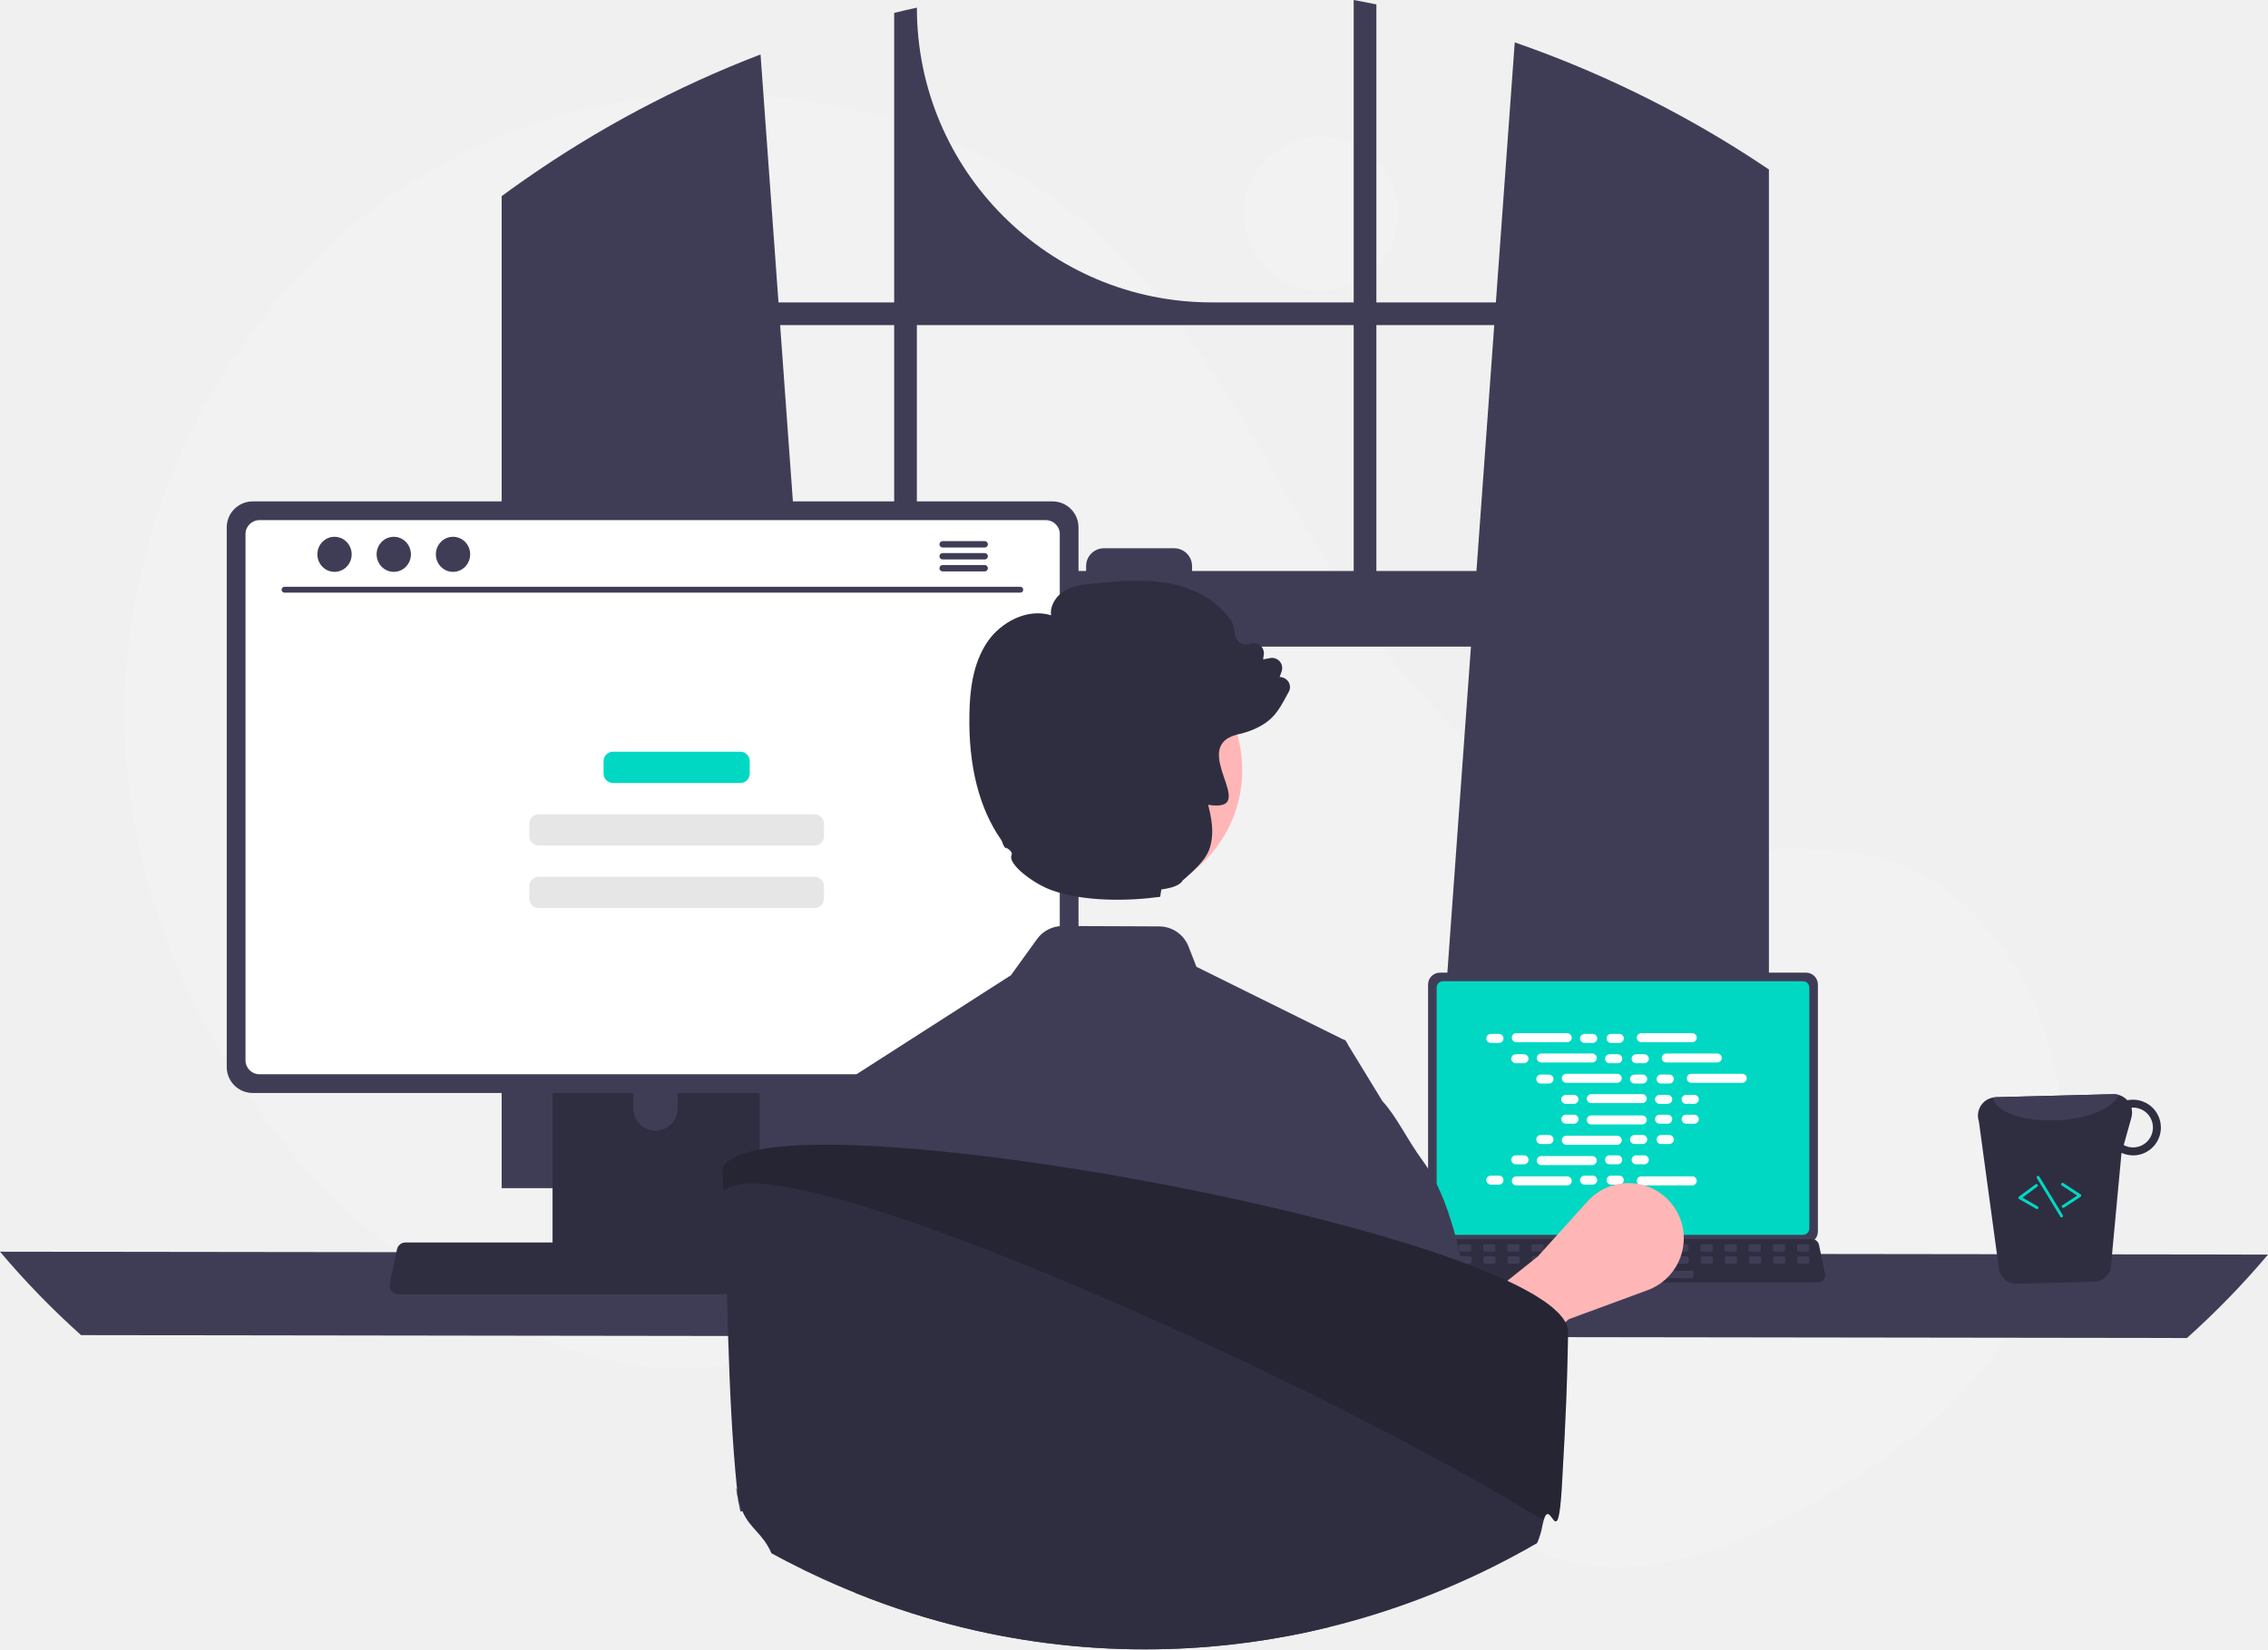
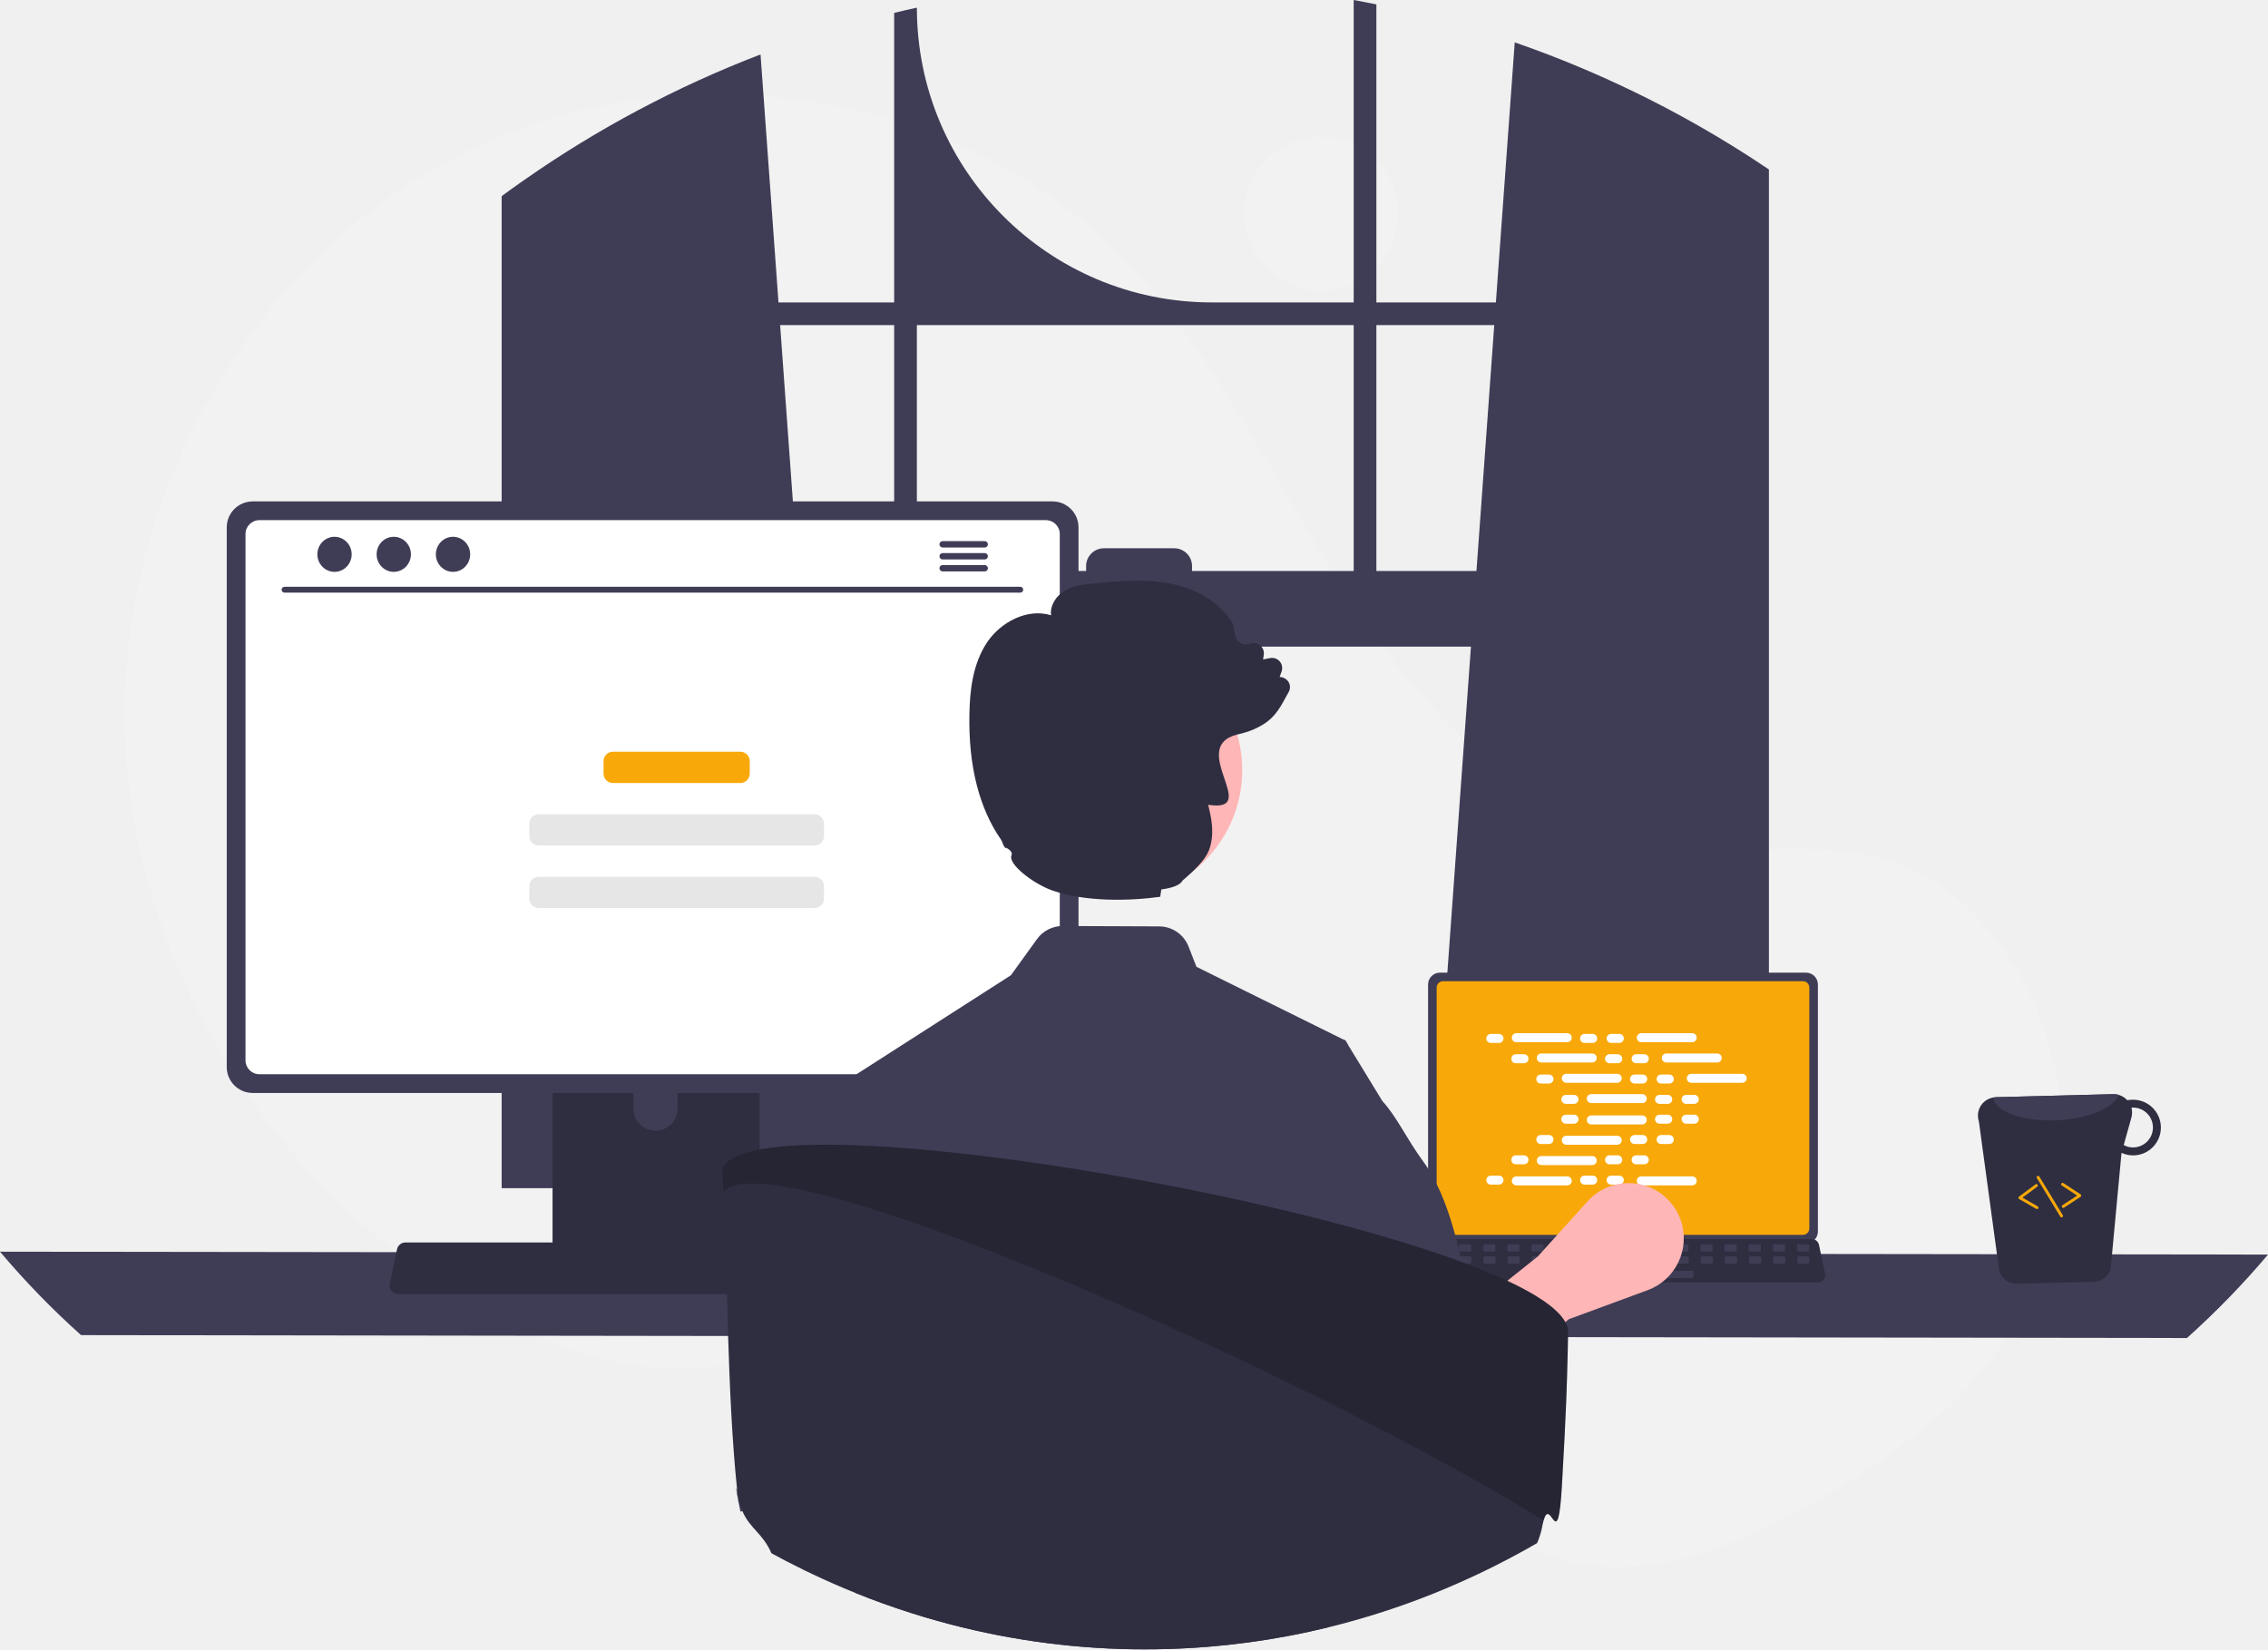
<svg xmlns="http://www.w3.org/2000/svg" data-name="Layer 1" width="786.82" height="572.258" viewBox="0 0 786.82 572.258">
  <circle cx="458.321" cy="74.182" r="26.701" fill="#f2f2f2" />
  <path d="M872.038,661.023c39.688-30.229,58.644-81.025,46.776-129.482q-.442-1.806-.934-3.604c-7.867-28.763-27.332-56.101-55.7-65.291-23.82-7.717-49.82-1.783-74.669-4.851-48.781-6.024-86.601-45.494-113.211-86.819-26.611-41.325-47.062-87.583-82.422-121.724-58.285-56.275-153.362-68.391-225.627-31.76C293.987,254.121,247.955,335.391,249.918,416.386c1.963,80.995,50.046,158.432,119.875,199.517,25.652,15.093,55.321,25.785,84.848,22.044,25.62-3.246,48.899-17.013,74.399-21.1,40.091-6.426,79.927,11.701,114.603,32.824,34.676,21.123,68.17,46.16,107.574,55.952C789.478,715.131,836.881,687.801,872.038,661.023Z" transform="translate(-206.59 -163.8711)" fill="#f2f2f2" />
  <path d="M815.016,219.191c-.87-.58-1.75-1.13-2.62-1.69a380.24,380.24,0,0,0-80.31-38.93l-6.54,90.22h-41.46v-103.39c-2.61-.54-5.24-1.05-7.87-1.53v104.92H626.946A102.27,102.27,0,0,1,524.676,166.521v-0c-2.64.57-5.26,1.18-7.88,1.83v100.44h-40.13l-6.23-86.03a380.858,380.858,0,0,0-81.94,43.53c-.44.3-.88.61-1.31.91-2.21,1.55-4.39,3.13-6.56,4.73v344.19h118.27l-2.09-28.95-11.5-158.95h231.59l-11.5,158.95-2.09,28.95h116.96v-353.45Q817.656,220.901,815.016,219.191Zm-298.22,142.78h-33.39l-6.17-85.3h39.56Zm159.42,0h-56.08v-1.69a6.18,6.18,0,0,0-6.19-6.18h-24.38a6.178,6.178,0,0,0-6.18,6.18v1.69h-58.71v-85.3h151.54Zm7.87,0v-85.3h40.89l-6.17,85.3Z" transform="translate(-206.59 -163.8711)" fill="#3f3d56" />
  <path d="M206.59,598.162a289.003,289.003,0,0,0,28.12,28.95l730.58,1a289.003,289.003,0,0,0,28.12-28.95Z" transform="translate(-206.59 -163.8711)" fill="#3f3d56" />
  <path d="M702.02,505.462v85.704a4.122,4.122,0,0,0,4.119,4.119H833.143a4.122,4.122,0,0,0,4.119-4.119v-85.704a4.124,4.124,0,0,0-4.119-4.115H706.139A4.124,4.124,0,0,0,702.02,505.462Z" transform="translate(-206.59 -163.8711)" fill="#3f3d56" />
-   <path d="M704.999,506.529V590.109a2.205,2.205,0,0,0,2.201,2.201H832.086a2.205,2.205,0,0,0,2.201-2.201V506.529a2.206,2.206,0,0,0-2.201-2.206H707.201A2.206,2.206,0,0,0,704.999,506.529Z" transform="translate(-206.59 -163.8711)" fill="#00d8c3" />
+   <path d="M704.999,506.529V590.109a2.205,2.205,0,0,0,2.201,2.201H832.086a2.205,2.205,0,0,0,2.201-2.201V506.529a2.206,2.206,0,0,0-2.201-2.206H707.201A2.206,2.206,0,0,0,704.999,506.529Z" transform="translate(-206.59 -163.8711)" fill="#F8A808" />
  <path d="M699.364,607.881a2.47,2.47,0,0,0,1.943.93H837.299a2.502,2.502,0,0,0,2.446-3.016l-2.111-10.027a2.507,2.507,0,0,0-1.558-1.818,2.425,2.425,0,0,0-.888-.168H703.41a2.424,2.424,0,0,0-.888.168,2.507,2.507,0,0,0-1.558,1.818l-2.111,10.027A2.501,2.501,0,0,0,699.364,607.881Z" transform="translate(-206.59 -163.8711)" fill="#2f2e41" />
  <rect x="830.034" y="595.588" width="4.188" height="2.513" rx="0.488" transform="translate(1457.666 1029.819) rotate(-180)" fill="#3f3d56" />
  <rect x="821.657" y="595.588" width="4.188" height="2.513" rx="0.488" transform="translate(1440.912 1029.819) rotate(-180)" fill="#3f3d56" />
  <rect x="813.28" y="595.588" width="4.188" height="2.513" rx="0.488" transform="translate(1424.158 1029.819) rotate(-180)" fill="#3f3d56" />
  <rect x="804.903" y="595.588" width="4.188" height="2.513" rx="0.488" transform="translate(1407.404 1029.819) rotate(-180)" fill="#3f3d56" />
  <rect x="796.526" y="595.588" width="4.188" height="2.513" rx="0.488" transform="translate(1390.65 1029.819) rotate(-180)" fill="#3f3d56" />
  <rect x="788.149" y="595.588" width="4.188" height="2.513" rx="0.488" transform="translate(1373.896 1029.819) rotate(-180)" fill="#3f3d56" />
  <rect x="779.772" y="595.588" width="4.188" height="2.513" rx="0.488" transform="translate(1357.142 1029.819) rotate(-180)" fill="#3f3d56" />
  <rect x="771.395" y="595.588" width="4.188" height="2.513" rx="0.488" transform="translate(1340.388 1029.819) rotate(-180)" fill="#3f3d56" />
  <rect x="763.018" y="595.588" width="4.188" height="2.513" rx="0.488" transform="translate(1323.634 1029.819) rotate(-180)" fill="#3f3d56" />
  <rect x="754.641" y="595.588" width="4.188" height="2.513" rx="0.488" transform="translate(1306.88 1029.819) rotate(-180)" fill="#3f3d56" />
  <rect x="746.264" y="595.588" width="4.188" height="2.513" rx="0.488" transform="translate(1290.126 1029.819) rotate(-180)" fill="#3f3d56" />
  <rect x="737.887" y="595.588" width="4.188" height="2.513" rx="0.488" transform="translate(1273.372 1029.819) rotate(-180)" fill="#3f3d56" />
  <rect x="729.51" y="595.588" width="4.188" height="2.513" rx="0.488" transform="translate(1256.618 1029.819) rotate(-180)" fill="#3f3d56" />
  <rect x="721.133" y="595.588" width="4.188" height="2.513" rx="0.488" transform="translate(1239.865 1029.819) rotate(-180)" fill="#3f3d56" />
  <rect x="712.756" y="595.588" width="4.188" height="2.513" rx="0.488" transform="translate(1223.111 1029.819) rotate(-180)" fill="#3f3d56" />
  <rect x="704.379" y="595.588" width="4.188" height="2.513" rx="0.488" transform="translate(1206.357 1029.819) rotate(-180)" fill="#3f3d56" />
  <rect x="830.133" y="599.777" width="4.188" height="2.513" rx="0.488" transform="translate(1457.864 1038.196) rotate(-180)" fill="#3f3d56" />
  <rect x="821.756" y="599.777" width="4.188" height="2.513" rx="0.488" transform="translate(1441.11 1038.196) rotate(-180)" fill="#3f3d56" />
  <rect x="813.379" y="599.777" width="4.188" height="2.513" rx="0.488" transform="translate(1424.356 1038.196) rotate(-180)" fill="#3f3d56" />
  <rect x="805.002" y="599.777" width="4.188" height="2.513" rx="0.488" transform="translate(1407.602 1038.196) rotate(-180)" fill="#3f3d56" />
  <rect x="796.625" y="599.777" width="4.188" height="2.513" rx="0.488" transform="translate(1390.848 1038.196) rotate(-180)" fill="#3f3d56" />
  <rect x="788.248" y="599.777" width="4.188" height="2.513" rx="0.488" transform="translate(1374.094 1038.196) rotate(-180)" fill="#3f3d56" />
  <rect x="779.871" y="599.777" width="4.188" height="2.513" rx="0.488" transform="translate(1357.34 1038.196) rotate(-180)" fill="#3f3d56" />
  <rect x="771.494" y="599.777" width="4.188" height="2.513" rx="0.488" transform="translate(1340.586 1038.196) rotate(-180)" fill="#3f3d56" />
  <rect x="763.117" y="599.777" width="4.188" height="2.513" rx="0.488" transform="translate(1323.832 1038.196) rotate(-180)" fill="#3f3d56" />
  <rect x="754.74" y="599.777" width="4.188" height="2.513" rx="0.488" transform="translate(1307.078 1038.196) rotate(-180)" fill="#3f3d56" />
  <rect x="746.363" y="599.777" width="4.188" height="2.513" rx="0.488" transform="translate(1290.324 1038.196) rotate(-180)" fill="#3f3d56" />
  <rect x="737.986" y="599.777" width="4.188" height="2.513" rx="0.488" transform="translate(1273.57 1038.196) rotate(-180)" fill="#3f3d56" />
  <rect x="729.609" y="599.777" width="4.188" height="2.513" rx="0.488" transform="translate(1256.816 1038.196) rotate(-180)" fill="#3f3d56" />
  <rect x="721.232" y="599.777" width="4.188" height="2.513" rx="0.488" transform="translate(1240.062 1038.196) rotate(-180)" fill="#3f3d56" />
  <rect x="712.855" y="599.777" width="4.188" height="2.513" rx="0.488" transform="translate(1223.309 1038.196) rotate(-180)" fill="#3f3d56" />
  <rect x="704.478" y="599.777" width="4.188" height="2.513" rx="0.488" transform="translate(1206.555 1038.196) rotate(-180)" fill="#3f3d56" />
  <rect x="760.604" y="604.803" width="33.508" height="2.513" rx="0.488" transform="translate(1348.126 1048.248) rotate(-180)" fill="#3f3d56" />
  <rect x="515.631" y="358.737" width="5.966" height="3.122" rx="1.561" fill="#fff" />
  <rect x="548.154" y="358.737" width="5.966" height="3.122" rx="1.561" fill="#fff" />
  <rect x="557.369" y="358.737" width="5.966" height="3.122" rx="1.561" fill="#fff" />
  <rect x="524.477" y="358.477" width="20.796" height="3.122" rx="1.561" fill="#fff" />
  <rect x="567.841" y="358.477" width="20.796" height="3.122" rx="1.561" fill="#fff" />
  <rect x="524.304" y="365.784" width="5.966" height="3.122" rx="1.561" fill="#fff" />
  <rect x="556.827" y="365.784" width="5.966" height="3.122" rx="1.561" fill="#fff" />
  <rect x="566.042" y="365.784" width="5.966" height="3.122" rx="1.561" fill="#fff" />
  <rect x="533.15" y="365.523" width="20.796" height="3.122" rx="1.561" fill="#fff" />
  <rect x="576.514" y="365.523" width="20.796" height="3.122" rx="1.561" fill="#fff" />
  <rect x="532.977" y="372.83" width="5.966" height="3.122" rx="1.561" fill="#fff" />
  <rect x="565.5" y="372.83" width="5.966" height="3.122" rx="1.561" fill="#fff" />
  <rect x="574.715" y="372.83" width="5.966" height="3.122" rx="1.561" fill="#fff" />
  <rect x="541.823" y="372.57" width="20.796" height="3.122" rx="1.561" fill="#fff" />
  <rect x="585.187" y="372.57" width="20.796" height="3.122" rx="1.561" fill="#fff" />
  <rect x="541.649" y="379.877" width="5.966" height="3.122" rx="1.561" fill="#fff" />
  <rect x="574.172" y="379.877" width="5.966" height="3.122" rx="1.561" fill="#fff" />
  <rect x="583.387" y="379.877" width="5.966" height="3.122" rx="1.561" fill="#fff" />
  <rect x="550.496" y="379.617" width="20.796" height="3.122" rx="1.561" fill="#fff" />
  <rect x="548.154" y="407.898" width="5.966" height="3.122" rx="1.561" fill="#fff" />
  <rect x="557.369" y="407.898" width="5.966" height="3.122" rx="1.561" fill="#fff" />
  <rect x="567.841" y="408.158" width="20.796" height="3.122" rx="1.561" fill="#fff" />
  <rect x="515.631" y="407.898" width="5.966" height="3.122" rx="1.561" fill="#fff" />
  <rect x="524.477" y="408.158" width="20.796" height="3.122" rx="1.561" fill="#fff" />
  <rect x="524.304" y="400.851" width="5.966" height="3.122" rx="1.561" fill="#fff" />
  <rect x="556.827" y="400.851" width="5.966" height="3.122" rx="1.561" fill="#fff" />
  <rect x="566.042" y="400.851" width="5.966" height="3.122" rx="1.561" fill="#fff" />
  <rect x="533.15" y="401.111" width="20.796" height="3.122" rx="1.561" fill="#fff" />
  <rect x="532.977" y="393.804" width="5.966" height="3.122" rx="1.561" fill="#fff" />
  <rect x="565.5" y="393.804" width="5.966" height="3.122" rx="1.561" fill="#fff" />
  <rect x="574.715" y="393.804" width="5.966" height="3.122" rx="1.561" fill="#fff" />
  <rect x="541.823" y="394.064" width="20.796" height="3.122" rx="1.561" fill="#fff" />
  <rect x="541.649" y="386.758" width="5.966" height="3.122" rx="1.561" fill="#fff" />
  <rect x="574.172" y="386.758" width="5.966" height="3.122" rx="1.561" fill="#fff" />
  <rect x="583.387" y="386.758" width="5.966" height="3.122" rx="1.561" fill="#fff" />
  <rect x="550.496" y="387.018" width="20.796" height="3.122" rx="1.561" fill="#fff" />
  <path d="M711.507,654.353l-13.35-21.102,41.902-33.403,17.295-19.161a19.161,19.161,0,0,1,32.418,6.828h0a19.161,19.161,0,0,1-11.57,23.991l-27.349,10.075Z" transform="translate(-206.59 -163.8711)" fill="#ffb6b6" />
  <path d="M398.28,501.352v102.56h71.85v-102.56a3.448,3.448,0,0,0-2.43-3.3,3.175,3.175,0,0,0-1.03-.16H401.75A3.463,3.463,0,0,0,398.28,501.352Zm28.04,35.24a7.67,7.67,0,0,1,15.34,0v11.9a7.67,7.67,0,0,1-15.34,0Z" transform="translate(-206.59 -163.8711)" fill="#2f2e41" />
  <path d="M398.06,600.632v9.89a1.946,1.946,0,0,0,1.93,1.94h68.43a1.94,1.94,0,0,0,1.93-1.94v-9.89Z" transform="translate(-206.59 -163.8711)" fill="#3f3d56" />
  <path d="M285.25,346.832V534.092a9.007,9.007,0,0,0,9,9h277.5a9.007,9.007,0,0,0,9-9V346.832a9.011,9.011,0,0,0-9-8.99H294.25A9.012,9.012,0,0,0,285.25,346.832Z" transform="translate(-206.59 -163.8711)" fill="#3f3d56" />
  <path d="M291.76,349.162v182.62a4.818,4.818,0,0,0,4.81,4.81H569.44a4.818,4.818,0,0,0,4.81-4.81v-182.62a4.82,4.82,0,0,0-4.81-4.82H296.57A4.821,4.821,0,0,0,291.76,349.162Z" transform="translate(-206.59 -163.8711)" fill="#fff" />
  <path d="M342.4,611.792a2.948,2.948,0,0,0,2.32,1.11h162.34a2.987,2.987,0,0,0,2.92-3.6l-2.52-11.97a2.993,2.993,0,0,0-1.86-2.17,2.895,2.895,0,0,0-1.06-.2H347.23a2.894,2.894,0,0,0-1.06.2,2.992,2.992,0,0,0-1.86,2.17l-2.52,11.97A2.985,2.985,0,0,0,342.4,611.792Z" transform="translate(-206.59 -163.8711)" fill="#2f2e41" />
  <path d="M560.585,369.499H305.261a1.016,1.016,0,0,1,0-2.031H560.585a1.016,1.016,0,0,1,0,2.031Z" transform="translate(-206.59 -163.8711)" fill="#3f3d56" />
  <ellipse cx="116.051" cy="192.33" rx="5.95" ry="6.083" fill="#3f3d56" />
  <ellipse cx="136.607" cy="192.33" rx="5.95" ry="6.083" fill="#3f3d56" />
  <ellipse cx="157.163" cy="192.33" rx="5.95" ry="6.083" fill="#3f3d56" />
  <path d="M548.206,351.622h-14.6a1.105,1.105,0,0,0,0,2.21h14.6a1.105,1.105,0,0,0,0-2.21Z" transform="translate(-206.59 -163.8711)" fill="#3f3d56" />
  <path d="M548.206,355.772h-14.6a1.105,1.105,0,0,0,0,2.21h14.6a1.105,1.105,0,0,0,0-2.21Z" transform="translate(-206.59 -163.8711)" fill="#3f3d56" />
  <path d="M548.206,359.922h-14.6a1.105,1.105,0,0,0,0,2.21h14.6a1.105,1.105,0,0,0,0-2.21Z" transform="translate(-206.59 -163.8711)" fill="#3f3d56" />
  <path d="M900.186,604.972a6.416,6.416,0,0,0,6.183,4.331l26.492-.682a6.329,6.329,0,0,0,5.981-4.657l3.749-40.087a9.794,9.794,0,0,0,4.238.871,9.661,9.661,0,1,0-.485-19.317,8.184,8.184,0,0,0-1.736.181,6.548,6.548,0,0,0-4.874-2.103l-40.751,1.052a5.853,5.853,0,0,0-1.005.125,6.365,6.365,0,0,0-4.873,8.265Zm43.173-43.817,2.668-9.553a6.506,6.506,0,0,0,.02-3.375c.129-0.0.244-.062.373-.062a6.91,6.91,0,0,1,.324,13.817A6.505,6.505,0,0,1,943.359,561.156Z" transform="translate(-206.59 -163.8711)" fill="#2f2e41" />
  <path d="M897.978,544.686c.868,4.964,10.629,8.454,22.366,7.847,10.793-.497,19.617-4.287,21.234-8.778a6.025,6.025,0,0,0-1.844-.246l-40.751,1.052A5.853,5.853,0,0,0,897.978,544.686Z" transform="translate(-206.59 -163.8711)" fill="#3f3d56" />
-   <path d="M922.494,582.944a.497.497,0,0,0,.151-.066l5.753-3.766a.499.499,0,0,0,0-.836l-5.98-3.917a.5.5,0,1,0-.548.836l5.341,3.498-5.114,3.348a.5.5,0,0,0,.396.903Z" transform="translate(-206.59 -163.8711)" fill="#00d8c3" />
-   <path d="M913.408,583.363a.5.5,0,0,0,.126-.918l-5.303-3.04,5.126-3.807a.5.5,0,1,0-.596-.802l-5.739,4.263a.5.5,0,0,0,.049.835l5.965,3.42A.5.5,0,0,0,913.408,583.363Z" transform="translate(-206.59 -163.8711)" fill="#00d8c3" />
-   <path d="M921.922,586.244a.482.482,0,0,0,.137-.058.5.5,0,0,0,.168-.687l-8.155-13.408a.5.5,0,0,0-.854.521l8.155,13.408A.5.5,0,0,0,921.922,586.244Z" transform="translate(-206.59 -163.8711)" fill="#00d8c3" />
-   <rect x="209.385" y="260.827" width="50.719" height="10.846" rx="3.264" fill="#00d8c3" />
+   <path d="M922.494,582.944a.497.497,0,0,0,.151-.066l5.753-3.766a.499.499,0,0,0,0-.836l-5.98-3.917a.5.5,0,1,0-.548.836l5.341,3.498-5.114,3.348a.5.5,0,0,0,.396.903Z" transform="translate(-206.59 -163.8711)" fill="#F8A808" />
+   <path d="M913.408,583.363a.5.5,0,0,0,.126-.918l-5.303-3.04,5.126-3.807a.5.5,0,1,0-.596-.802l-5.739,4.263a.5.5,0,0,0,.049.835l5.965,3.42A.5.5,0,0,0,913.408,583.363Z" transform="translate(-206.59 -163.8711)" fill="#F8A808" />
+   <path d="M921.922,586.244a.482.482,0,0,0,.137-.058.5.5,0,0,0,.168-.687l-8.155-13.408a.5.5,0,0,0-.854.521l8.155,13.408A.5.5,0,0,0,921.922,586.244Z" transform="translate(-206.59 -163.8711)" fill="#F8A808" />
+   <rect x="209.385" y="260.827" width="50.719" height="10.846" rx="3.264" fill="#F8A808" />
  <rect x="183.626" y="282.519" width="102.236" height="10.846" rx="3.264" fill="#e6e6e6" />
  <rect x="183.626" y="304.21" width="102.236" height="10.846" rx="3.264" fill="#e6e6e6" />
  <path d="M497.301,540.717l.217.684.011.023,6.525,19.838,7.506,22.861,14.123,42.961.137,6.673v.023l1.049,53.684-2.909,7.278,3.274,11.932s-1.506-18.037-9.582-7.679c-4.574,5.886-9.925,11.91-14.317,17.556q9.6,3.884,19.507,7.027c1.426.456,2.863.89,4.301,1.323q.462.137.924.274a266.863,266.863,0,0,0,67.351,10.826c1.186.034,2.35.057,3.479.08.399.011.787.023,1.175.023,1.278.011,2.544.023,3.822.023q3.867,0,7.7-.114a266.853,266.853,0,0,0,56.091-7.586c-.125-7.586-.468-16.45-.958-25.918-.228-4.643-5.35-9.674-5.658-14.533-.217-3.65,4.381-7.084,4.141-10.792-1.551-22.827-3.491-14.064-4.928-30.229q-.222-2.379-.411-4.552c-.924-10.381-1.563-16.872-1.563-16.872l6.137-38.683,9.639-60.734-.742-1.221-.833-.411-50.844-25.165-2.761-7.073a10.979,10.979,0,0,0-10.141-6.947l-33.493-.137a10.931,10.931,0,0,0-8.909,4.529l-9.069,12.56Z" transform="translate(-206.59 -163.8711)" fill="#3f3d56" />
  <path d="M533.407,617.525,525.82,633.758l-5.179,11.088-8.909,46.646-4.46,4.734L503.45,679.467l-39.998,8.881c-1.312-7.29-.351.247-1.161-7.75.228-.228.468-.456.707-.685.639-.593,1.175-1.152,1.164-1.688-.456-27.584.913-74.526,12.343-102.966a60.053,60.053,0,0,1,7.027-13.107c.228-.308.445-.616.662-.924,5.27-7.381,8.601-14.647,13.324-19.815v-.011a.53.53,0,0,0,.08-.08.157.157,0,0,0,.046-.034l32.443-17.203,1.392,39.105.992,28.109Z" transform="translate(-206.59 -163.8711)" fill="#3f3d56" />
  <path d="M650.391,622.135l9.476,20.275,3.307,7.061,8.907,46.642,4.446,4.723,3.83-16.755,1.8-.369,32.459-6.722,9.461,30.046a17.984,17.984,0,0,0-3.261-22.506c-.646-.585-1.184-1.154-1.169-1.692.538-32.443-1.446-91.684-19.367-116.066-5.692-7.738-9.107-15.445-14.076-20.829-.015-.015-.015-.031-.031-.031L674.081,526.114l-.738-1.215-.831-.415Z" transform="translate(-206.59 -163.8711)" fill="#3f3d56" />
  <circle id="a657ec4b-47ce-4d2a-9c58-81a811696ca9" data-name="Ellipse 5" cx="386.397" cy="267.201" r="44.558" fill="#ffb6b6" />
  <path d="M653.212,399.948a3.759,3.759,0,0,0-2.69-1.19l.67-1.86a3.528,3.528,0,0,0-3.96-4.7l-2.44.47.23-1.63a3.534,3.534,0,0,0-4.73-3.82,3.766,3.766,0,0,1-3.24-.23,3.846,3.846,0,0,1-1.92-2.61l-.85-4.1-.09-.22c-4.14-6.9-12.1-11.92-21.84-13.76-8.67-1.65-17.56-.81-26.13-.02-3.4.32-7.24.68-10.44,2.64-2.72,1.68-5.02,5.04-4.55,8.43-8.45-2.59-17.51,2.58-22,9.1-5.32,7.76-6.19,17.48-6.33,25.08-.38,17.98,3.33,32.69,11,43.73.56.8.7,2.47,1.81,3.03l-.23-.37c1.24.62,2.5,1.62,2.03,2.69-1.35,3.08,7.62,9.89,13.94,12.14,11.53,4.11,26.86,3.76,37.64,2.28l.38-2.55c3.89-.53,6.63-1.54,7.4-3.12,1.36-1.16,2.52-2.2,3.53-3.16l.01-.01c.02-.02.06-.05.08-.07,4.87-4.67,6-7.33,6.51-11.38.49-3.97-.38-8-1.27-11.63,18.74,2.9-7.38-19.96,10.08-24.38a5.434,5.434,0,0,1,.61-.15c.51-.12,1.02-.24,1.51-.38a26.448,26.448,0,0,0,6.72-2.87c4.88-2.97,6.49-6.91,9.01-11.35A3.427,3.427,0,0,0,653.212,399.948Z" transform="translate(-206.59 -163.8711)" fill="#2f2e41" />
  <path d="M750.582,625.308c-.01,1.75-.03,4.2-.11,7.23q-.015.63-.03,1.29c-.13,5.57-.26,10.24-.47,15.43-.01.36-.02.71-.04,1.07-.28,7.24-.72,15.67-1.48,29.02-1.41,24.66-3.87,3.39-6.34,12.04-.12.43-.25.94-.37,1.54a27.916,27.916,0,0,1-1.88,6.33c-1.31.78-2.66,1.53-3.99,2.28-3.79,2.11-7.64,4.14-11.52,6.07-2.18,1.08-4.37,2.14-6.57,3.16-.35.16-.69.32-1.03.47a270.887,270.887,0,0,1-34.75,13.26c-2.32.7-4.63,1.38-6.97,2.01-2.44.68-4.88,1.32-7.35,1.92a266.893,266.893,0,0,1-56.09,7.59c-2.55.08-5.12.11-7.7.11-1.28,0-2.54-.01-3.82-.02-.39,0-.78-.01-1.17-.02-1.13-.03-2.3-.05-3.48-.08a266.663,266.663,0,0,1-67.35-10.83l-.93-.27c-1.44-.44-2.87-.87-4.3-1.33q-9.9-3.135-19.51-7.02-7.335-2.955-14.5-6.34a.339.339,0,0,1-.12-.06c-1-.46-2.01-.94-3.01-1.43-.13-.07-.27-.14-.41-.21q-5.595-2.73-11.07-5.72c-3.07-7.05-7.39-8.4-10.07-14.6a25.874,25.874,0,0,1-1.68-5.74c0-.02-.01-.04-.01-.07.28,3.72-1.19-6.6-.01-.04-.01-.12-.02-.25-.03-.4-.03-.36-.07-.8-.13-1.35-3.43-33.49-3.21-71.79-4.7-103.35q-.15-3.06-.31-5.86c-.03-.62-.07-1.23-.11-1.83.07-.18.15-.37.24-.55a1.002,1.002,0,0,1,.07-.15,1.623,1.623,0,0,1,.1-.18c.02-.03.05-.07.07-.1a.917.917,0,0,1,.05-.1c.09-.14.19-.29.3-.43.05-.06.09-.11.14-.16a.808.808,0,0,1,.12-.14.637.637,0,0,1,.11-.13c.04-.04.08-.09.13-.14a.302.302,0,0,1,.08-.08,2.033,2.033,0,0,1,.26-.25,9.624,9.624,0,0,1,1.14-.9c.14-.09.29-.18.43-.28a19.135,19.135,0,0,1,3.17-1.52c.38-.14.76-.27,1.17-.41.15-.04.29-.09.44-.14.22-.07.44-.14.67-.19,1.14-.34,2.37-.63,3.7-.9.16-.03.33-.06.5-.1.24-.05.49-.09.74-.13.34-.06.69-.12,1.04-.18,2.97-.47,6.34-.82,10.06-1.05q.525-.03,1.05-.06c.41-.02.82-.04,1.24-.06.35-.02.71-.03,1.07-.04.35-.02.71-.03,1.08-.04,1.01-.03,2.05-.06,3.11-.08,3.02-.06,6.2-.04,9.54.03,1.55.04,3.13.08,4.75.15.11,0,.21.01.31.01,1.41.05,2.83.11,4.29.19,1.02.05,2.05.1,3.08.16.97.06,1.95.12,2.94.19.77.04,1.54.1,2.32.15.66.05,1.32.1,1.98.14l.9.06c.49.04.98.07,1.48.12,1.1.09,2.2.18,3.32.27,1.11.1,2.24.2,3.37.3s2.27.21,3.41.32c.12.01.23.02.34.03,1.04.11,2.08.21,3.13.32.24.02.49.04.73.07,1.001.101,2.022.218,3.032.326.31.033.618.066.929.1.791.086,1.572.161,2.368.254,1.05.12,2.12.23,3.16.37.81.09,1.62.18,2.43.28,1.27.15,2.56.31,3.85.48.49.06.98.12,1.47.19,3.68.46,7.4.97,11.18,1.5,5.73.81,11.55,1.69,17.41,2.64q8.805,1.425,17.71,3.01c1.5.27,3,.54,4.51.82q1.02.195,2.04.39c1.16.21,2.32.43,3.48.65,1.16.22,2.32.44,3.48.67,1.38.27,2.77.54,4.15.81,9.09,1.8,18.13,3.72,26.95,5.73,1.45.33,2.9.67,4.34,1q4.32,1.005,8.56,2.04c.78.18,1.55.37,2.32.56,1.92.48,3.84.96,5.73,1.45l.33.09c1.39.34,2.75.69,4.11,1.05q4.815,1.26,9.47,2.55,3.09.855,6.11,1.73c3.01.87,5.96,1.75,8.83,2.64.71.22,1.42.44,2.12.65,2.1.65,4.17,1.31,6.18,1.97,1.6.52,3.16,1.05,4.7,1.58q2.31.795,4.53,1.59c.95.34,1.89.7,2.83,1.04,1.35.5,2.68,1,3.98,1.5.4.15.79.31,1.18.46.25.11.49.2.73.3.47.19.95.37,1.41.56.47.18.93.37,1.39.57.45.18.91.37,1.35.56.45.18.89.37,1.33.57.37.15.73.31,1.08.47.71.31,1.42.62,2.11.94.34.16.68.31,1.02.47l.78.36c.11.06.22.11.33.16.25.12.51.25.76.37.58.27,1.15.56,1.71.83.75.38,1.48.76,2.18,1.13.71.38,1.4.76,2.06,1.13.11.06.21.12.32.18.15.08.3.17.45.25.51.29,1,.59,1.49.88.96.59,1.87,1.17,2.72,1.75.19.13.37.26.56.38.63.45,1.23.89,1.79,1.34,0,.01,0,.01.01.01.19.14.37.29.55.43.15.14.31.26.46.4.52.45,1,.88,1.44,1.32a5.667,5.667,0,0,1,.42.43,1.208,1.208,0,0,1,.16.16c.2.2.38.4.55.6a.553.553,0,0,1,.07.09c.24.28.46.56.67.84.1.14.21.28.3.42.12.17.24.35.34.52.09.14.17.29.25.43a7.257,7.257,0,0,1,.54,1.13,5.241,5.241,0,0,1,.27.82A5.844,5.844,0,0,1,750.582,625.308Z" transform="translate(-206.59 -163.8711)" fill="#2f2e41" />
  <path d="M750.582,625.308c-.01,1.75-.03,4.2-.11,7.23-.01.42-.03.85-.04,1.29-.1,4.25-.25,9.5-.46,15.43-.01.36-.02.71-.04,1.07-.28,7.24-.72,15.67-1.48,29.02-1.41,24.66-3.87,3.39-6.34,12.04-6.86-4.22-14.38-8.64-22.42-13.18q-2.175-1.23-4.39-2.47c-16.08-8.97-34.04-18.37-52.79-27.68-.74-.37-1.49-.74-2.23-1.1-42.95-21.23-89.83-41.88-127.81-55.66-7.33-2.66-14.33-5.06-20.91-7.17-13.86-4.43-25.84-7.53-35.06-8.87-9.6-1.4-16.23-.9-18.91,1.99q-.15-3.06-.31-5.86-.06-.93-.12-1.83c.062-.165.142-.322.22-.48.011-.023.019-.047.03-.07a1.002,1.002,0,0,1,.07-.15,1.623,1.623,0,0,1,.1-.18,1.06,1.06,0,0,1,.12-.2c.09-.14.19-.29.3-.43a3.483,3.483,0,0,1,.26-.3.637.637,0,0,1,.11-.13c.04-.04.08-.09.13-.14a.302.302,0,0,1,.08-.08,2.033,2.033,0,0,1,.26-.25,9.624,9.624,0,0,1,1.14-.9c.14-.09.29-.18.43-.28a19.135,19.135,0,0,1,3.17-1.52c.38-.14.76-.27,1.17-.41.15-.04.29-.09.44-.14.22-.07.44-.14.67-.19,1.14-.34,2.37-.63,3.7-.9.4-.08.82-.16,1.24-.23.34-.06.69-.12,1.04-.18,2.97-.47,6.34-.82,10.06-1.05q.525-.03,1.05-.06c.41-.02.82-.04,1.24-.06.35-.02.71-.03,1.07-.04.35-.02.71-.03,1.08-.04,1.01-.03,2.05-.06,3.11-.08,3.02-.05,6.2-.03,9.54.04,1.55.03,3.13.08,4.75.15.1,0,.21.01.31.01,1.41.04,2.84.11,4.29.18,1.02.05,2.05.1,3.08.16.97.06,1.95.12,2.94.19.77.04,1.54.1,2.32.15.66.05,1.32.1,1.98.14.79.06,1.58.12,2.38.18,1.1.09,2.2.18,3.32.27,1.11.1,2.24.2,3.37.3s2.27.21,3.41.32c.12.01.23.02.34.03,1.04.11,2.08.21,3.13.32q8.73.885,17.97,2.07,5.52.705,11.18,1.51c5.73.81,11.55,1.69,17.41,2.63q8.805,1.425,17.71,3.01c1.5.27,3,.54,4.51.82q2.76.51,5.52,1.04c1.16.22,2.32.44,3.48.67,1.38.27,2.77.54,4.15.81,9.09,1.8,18.13,3.72,26.95,5.73,1.45.33,2.9.67,4.34,1q4.32,1.005,8.56,2.04c.78.19,1.55.38,2.32.57q2.895.72,5.73,1.44v.01c.11.02.22.05.33.08,1.38.35,2.75.7,4.11,1.06q4.815,1.26,9.47,2.54c2.06.58,4.1,1.15,6.11,1.73,3.01.88,5.96,1.76,8.83,2.64.71.22,1.42.44,2.12.65q3.15.99,6.18,1.97c1.6.52,3.16,1.05,4.7,1.58q2.31.795,4.53,1.59c.96.34,1.9.69,2.83,1.03,1.36.5,2.68,1,3.98,1.51.4.15.79.31,1.18.46.73.28,1.44.57,2.14.86.47.18.93.37,1.39.57.45.18.91.37,1.35.56.45.18.89.37,1.33.57.37.15.73.31,1.08.47.71.31,1.42.62,2.11.94.34.16.68.31,1.02.47l.78.36c.11.06.22.11.33.16.85.4,1.67.8,2.47,1.2.75.38,1.48.76,2.18,1.13.83.44,1.62.87,2.38,1.31.15.08.3.17.45.25.51.29,1,.59,1.49.88.96.59,1.87,1.17,2.72,1.75.84.58,1.62,1.15,2.35,1.72,0,.01,0,.01.01.01.35.28.69.56,1.01.83.52.45,1,.88,1.44,1.32a5.667,5.667,0,0,1,.42.43,1.208,1.208,0,0,1,.16.16c.21.23.42.46.62.69.24.28.46.56.67.84.1.14.21.28.3.42.12.17.24.35.34.52.09.14.17.29.25.43a7.257,7.257,0,0,1,.54,1.13,6.053,6.053,0,0,1,.27.82A5.844,5.844,0,0,1,750.582,625.308Z" transform="translate(-206.59 -163.8711)" opacity="0.2" />
</svg>
